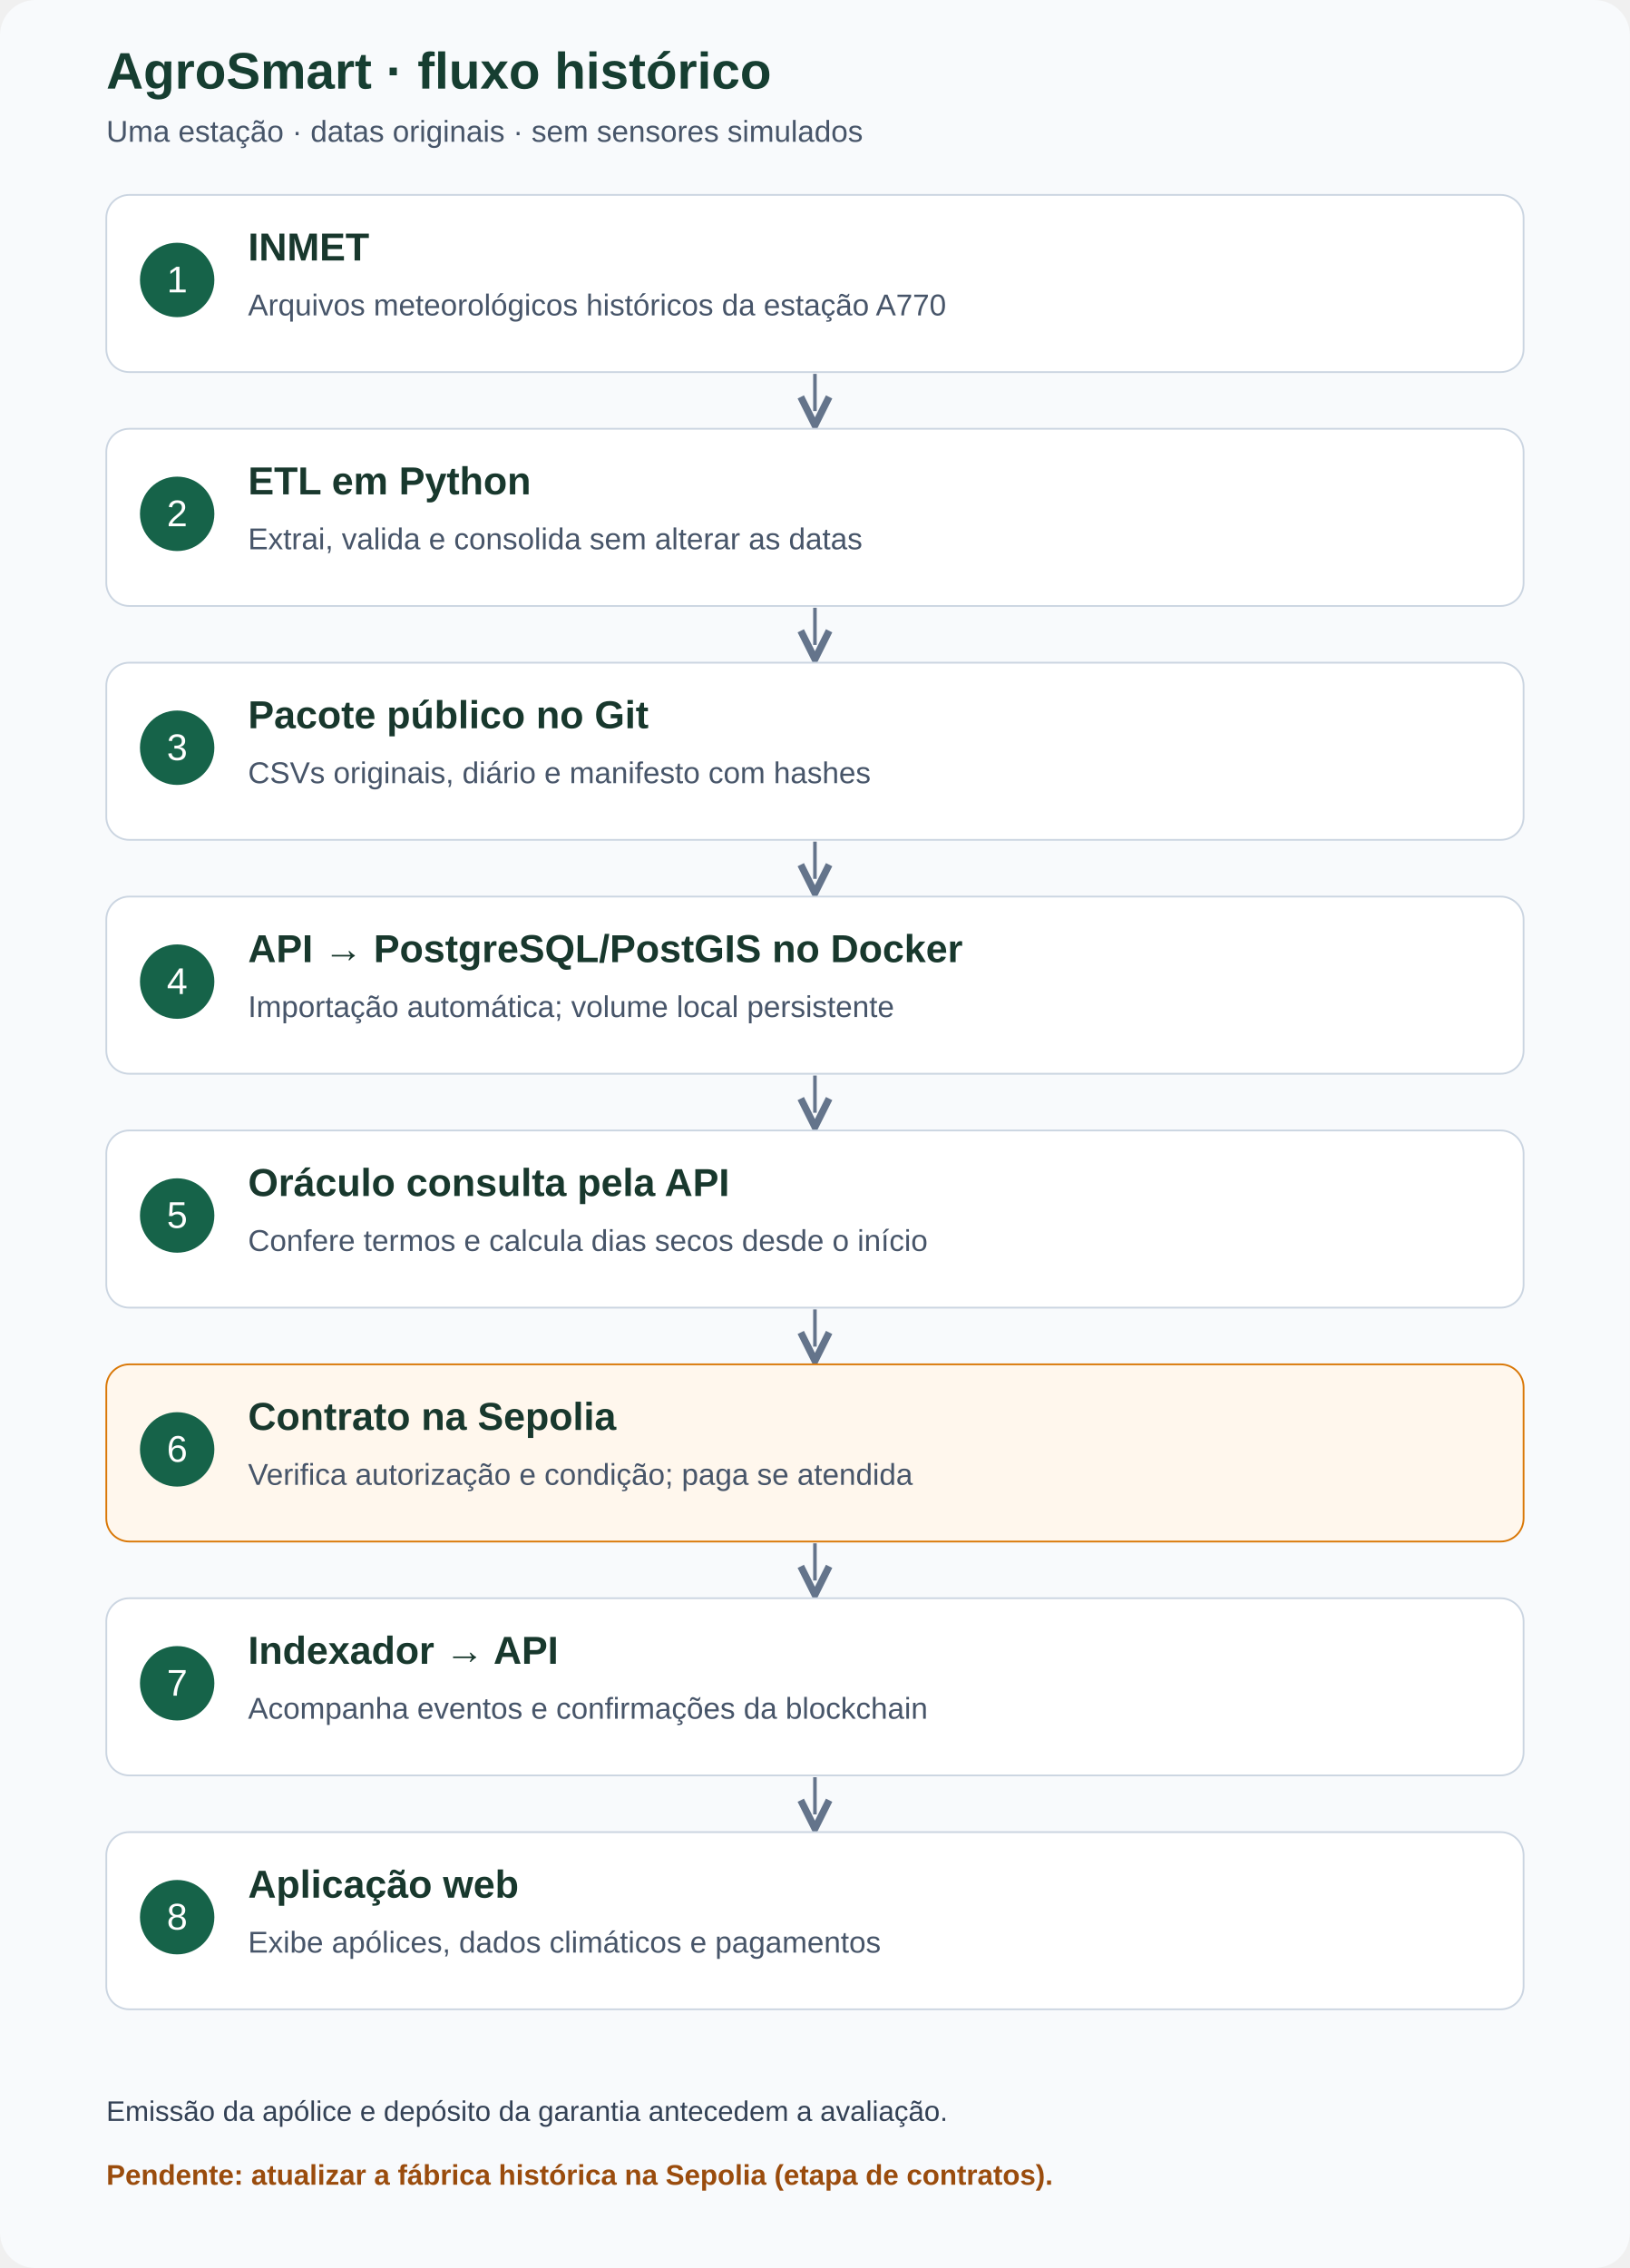
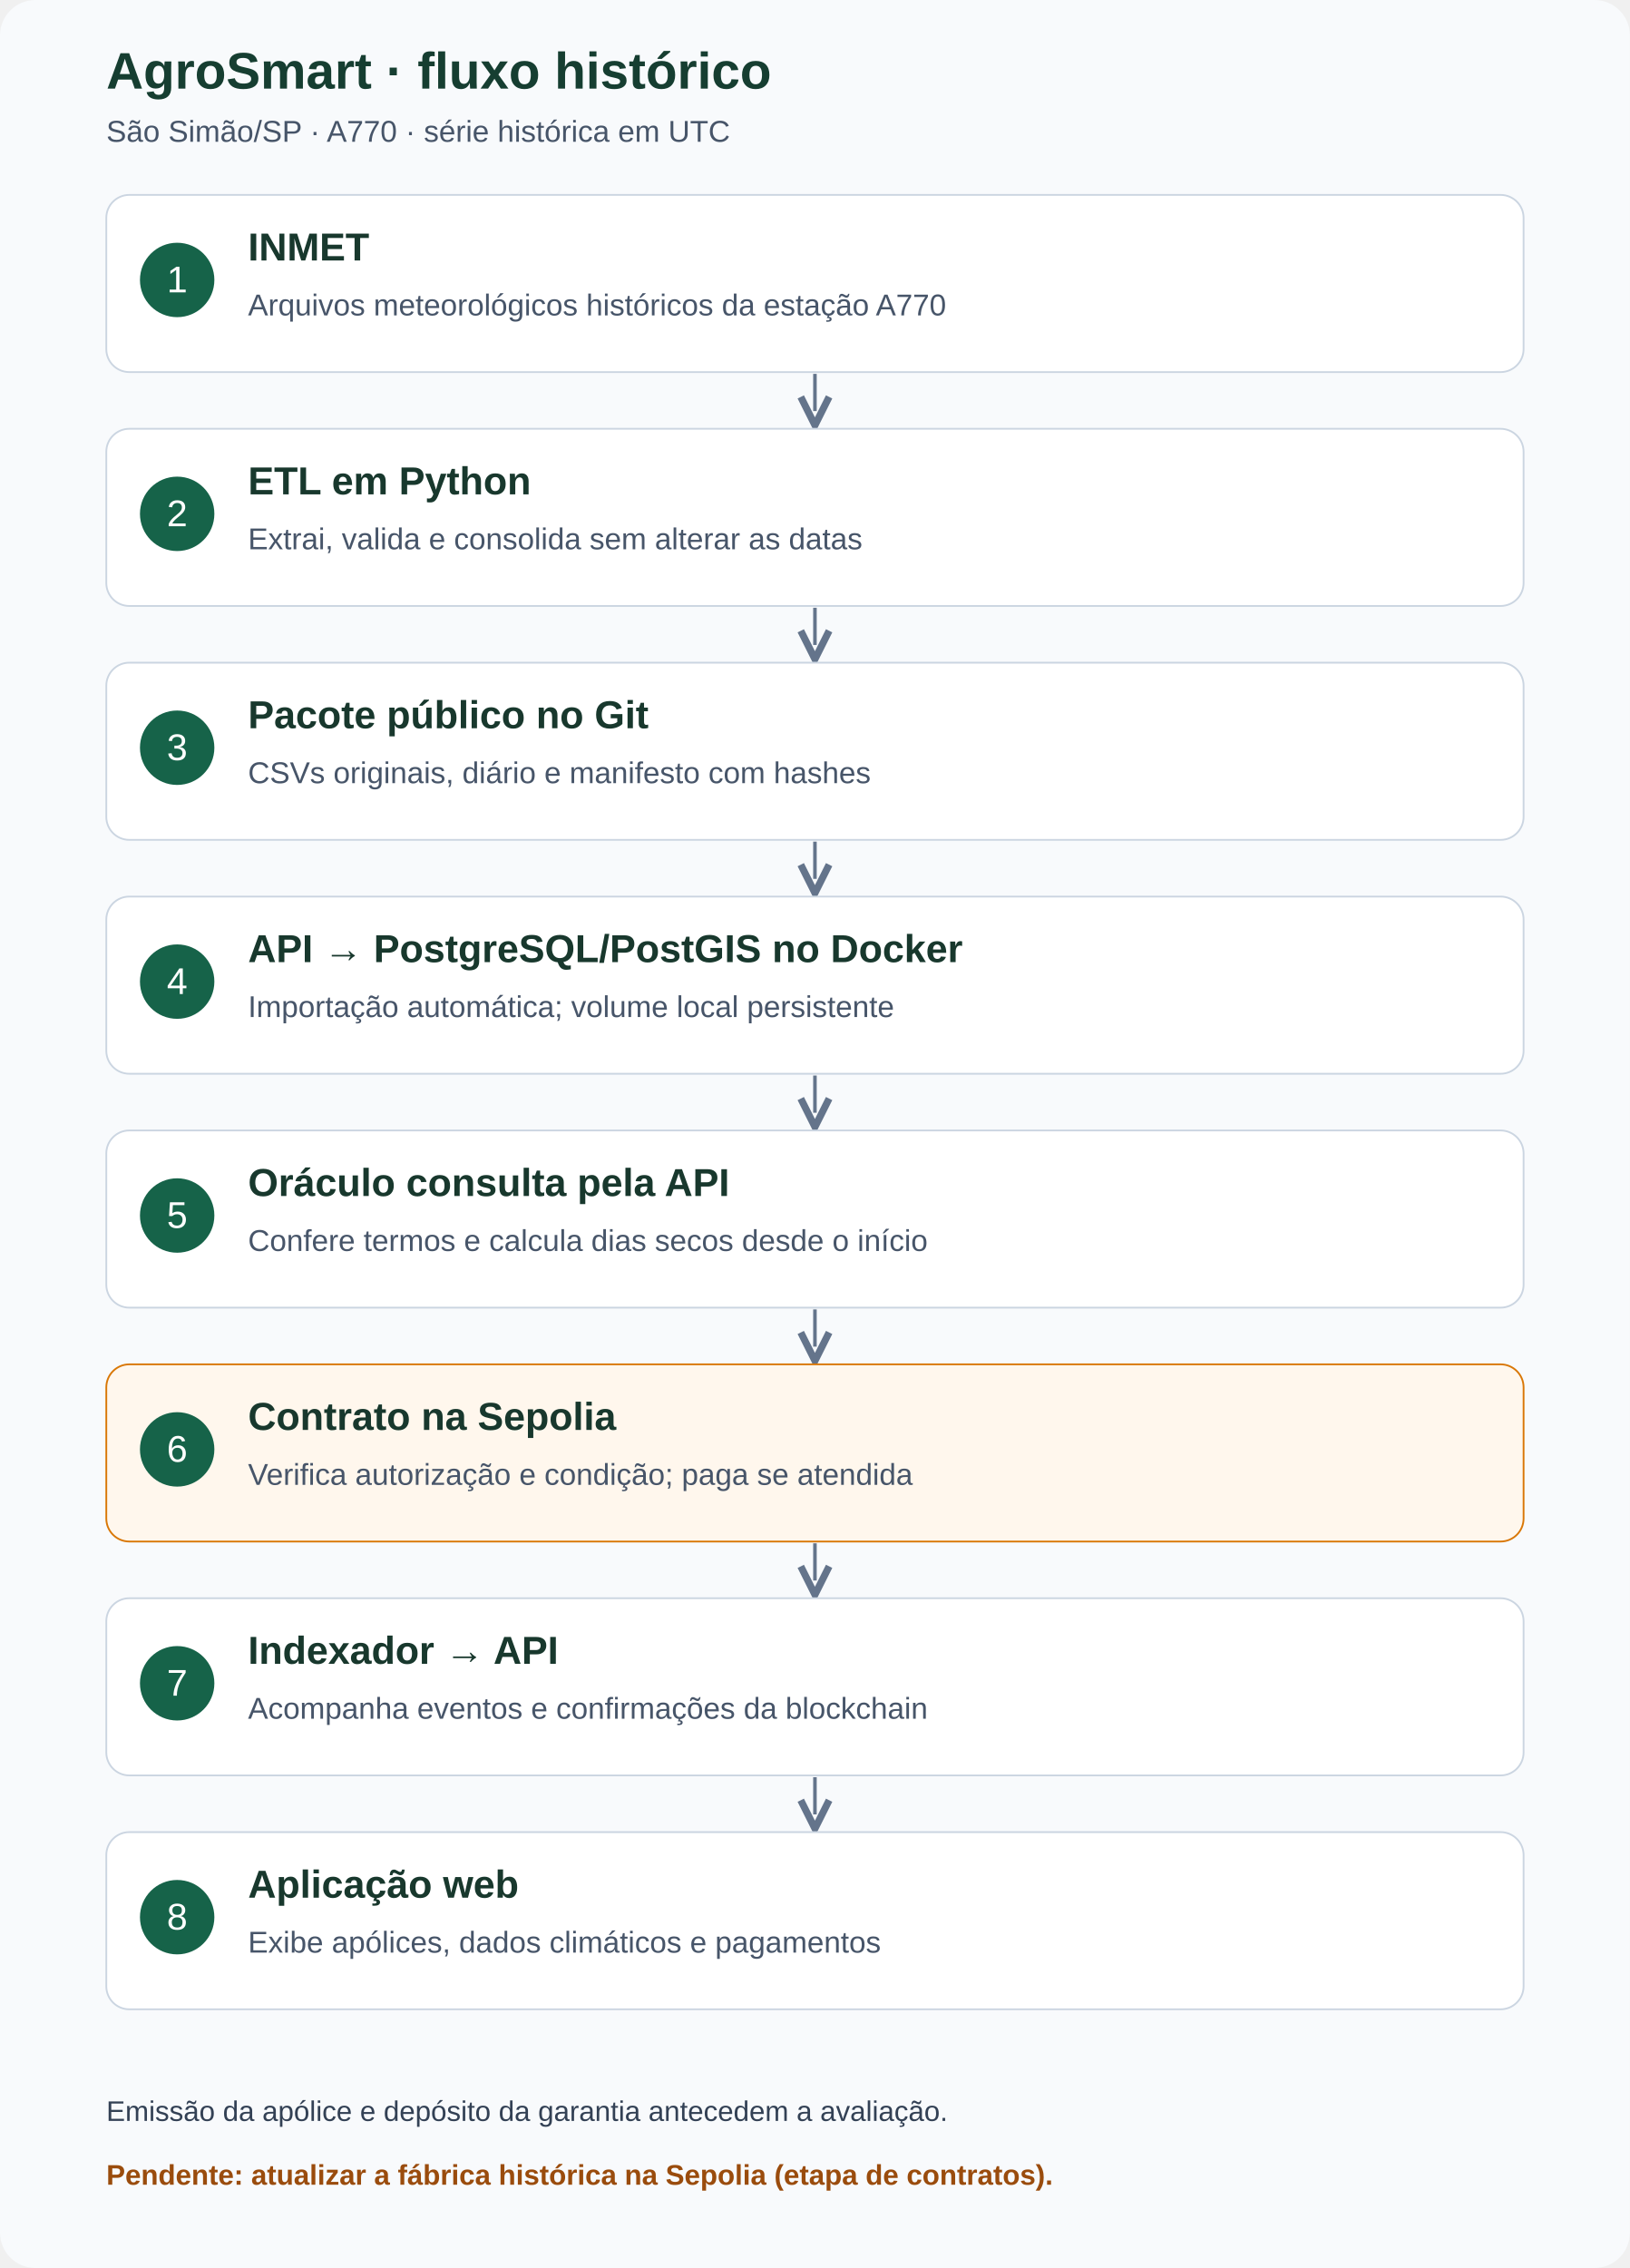
<svg xmlns="http://www.w3.org/2000/svg" width="920" height="1280" viewBox="0 0 920 1280" role="img" aria-labelledby="titulo descricao">
  <defs>
    <marker id="seta" markerWidth="10" markerHeight="10" refX="5" refY="5" orient="auto">
      <path d="M1,1 L9,5 L1,9" fill="none" stroke="#64748b" stroke-width="2" />
    </marker>
  </defs>
  <rect width="920" height="1280" rx="20" fill="#f8fafc" />
  <g font-family="Arial, sans-serif">
    <text x="60" y="50" font-size="29" font-weight="bold" fill="#163e31">AgroSmart · fluxo histórico</text>
-     <text x="60" y="80" font-size="17" fill="#475569">Uma estação · datas originais · sem sensores simulados</text>
+     <text x="60" y="80" font-size="17" fill="#475569">São Simão/SP · A770 · série histórica em UTC</text>
    <rect x="60" y="110" width="800" height="100" rx="13" fill="#ffffff" stroke="#cbd5e1" />
    <circle cx="100" cy="158" r="21" fill="#166349" />
    <text x="100" y="165" text-anchor="middle" fill="white" font-size="21">1</text>
    <text x="140" y="147" font-size="22" font-weight="bold" fill="#18382d">INMET</text>
    <text x="140" y="178" font-size="17" fill="#475569">Arquivos meteorológicos históricos da estação A770</text>
    <path d="M460,211 V232" stroke="#64748b" stroke-width="2" marker-end="url(#seta)" />
    <rect x="60" y="242" width="800" height="100" rx="13" fill="#ffffff" stroke="#cbd5e1" />
    <circle cx="100" cy="290" r="21" fill="#166349" />
    <text x="100" y="297" text-anchor="middle" fill="white" font-size="21">2</text>
    <text x="140" y="279" font-size="22" font-weight="bold" fill="#18382d">ETL em Python</text>
    <text x="140" y="310" font-size="17" fill="#475569">Extrai, valida e consolida sem alterar as datas</text>
    <path d="M460,343 V364" stroke="#64748b" stroke-width="2" marker-end="url(#seta)" />
    <rect x="60" y="374" width="800" height="100" rx="13" fill="#ffffff" stroke="#cbd5e1" />
    <circle cx="100" cy="422" r="21" fill="#166349" />
    <text x="100" y="429" text-anchor="middle" fill="white" font-size="21">3</text>
    <text x="140" y="411" font-size="22" font-weight="bold" fill="#18382d">Pacote público no Git</text>
    <text x="140" y="442" font-size="17" fill="#475569">CSVs originais, diário e manifesto com hashes</text>
    <path d="M460,475 V496" stroke="#64748b" stroke-width="2" marker-end="url(#seta)" />
    <rect x="60" y="506" width="800" height="100" rx="13" fill="#ffffff" stroke="#cbd5e1" />
    <circle cx="100" cy="554" r="21" fill="#166349" />
    <text x="100" y="561" text-anchor="middle" fill="white" font-size="21">4</text>
    <text x="140" y="543" font-size="22" font-weight="bold" fill="#18382d">API → PostgreSQL/PostGIS no Docker</text>
    <text x="140" y="574" font-size="17" fill="#475569">Importação automática; volume local persistente</text>
    <path d="M460,607 V628" stroke="#64748b" stroke-width="2" marker-end="url(#seta)" />
    <rect x="60" y="638" width="800" height="100" rx="13" fill="#ffffff" stroke="#cbd5e1" />
    <circle cx="100" cy="686" r="21" fill="#166349" />
    <text x="100" y="693" text-anchor="middle" fill="white" font-size="21">5</text>
    <text x="140" y="675" font-size="22" font-weight="bold" fill="#18382d">Oráculo consulta pela API</text>
    <text x="140" y="706" font-size="17" fill="#475569">Confere termos e calcula dias secos desde o início</text>
    <path d="M460,739 V760" stroke="#64748b" stroke-width="2" marker-end="url(#seta)" />
    <rect x="60" y="770" width="800" height="100" rx="13" fill="#fff7ed" stroke="#d97706" />
    <circle cx="100" cy="818" r="21" fill="#166349" />
    <text x="100" y="825" text-anchor="middle" fill="white" font-size="21">6</text>
    <text x="140" y="807" font-size="22" font-weight="bold" fill="#18382d">Contrato na Sepolia</text>
    <text x="140" y="838" font-size="17" fill="#475569">Verifica autorização e condição; paga se atendida</text>
    <path d="M460,871 V892" stroke="#64748b" stroke-width="2" marker-end="url(#seta)" />
    <rect x="60" y="902" width="800" height="100" rx="13" fill="#ffffff" stroke="#cbd5e1" />
    <circle cx="100" cy="950" r="21" fill="#166349" />
    <text x="100" y="957" text-anchor="middle" fill="white" font-size="21">7</text>
    <text x="140" y="939" font-size="22" font-weight="bold" fill="#18382d">Indexador → API</text>
    <text x="140" y="970" font-size="17" fill="#475569">Acompanha eventos e confirmações da blockchain</text>
    <path d="M460,1003 V1024" stroke="#64748b" stroke-width="2" marker-end="url(#seta)" />
    <rect x="60" y="1034" width="800" height="100" rx="13" fill="#ffffff" stroke="#cbd5e1" />
    <circle cx="100" cy="1082" r="21" fill="#166349" />
    <text x="100" y="1089" text-anchor="middle" fill="white" font-size="21">8</text>
    <text x="140" y="1071" font-size="22" font-weight="bold" fill="#18382d">Aplicação web</text>
    <text x="140" y="1102" font-size="17" fill="#475569">Exibe apólices, dados climáticos e pagamentos</text>
    <text x="60" y="1197" font-size="16" fill="#334155">Emissão da apólice e depósito da garantia antecedem a avaliação.</text>
    <text x="60" y="1233" font-size="16" font-weight="bold" fill="#9a4c0d">Pendente: atualizar a fábrica histórica na Sepolia (etapa de contratos).</text>
  </g>
</svg>
